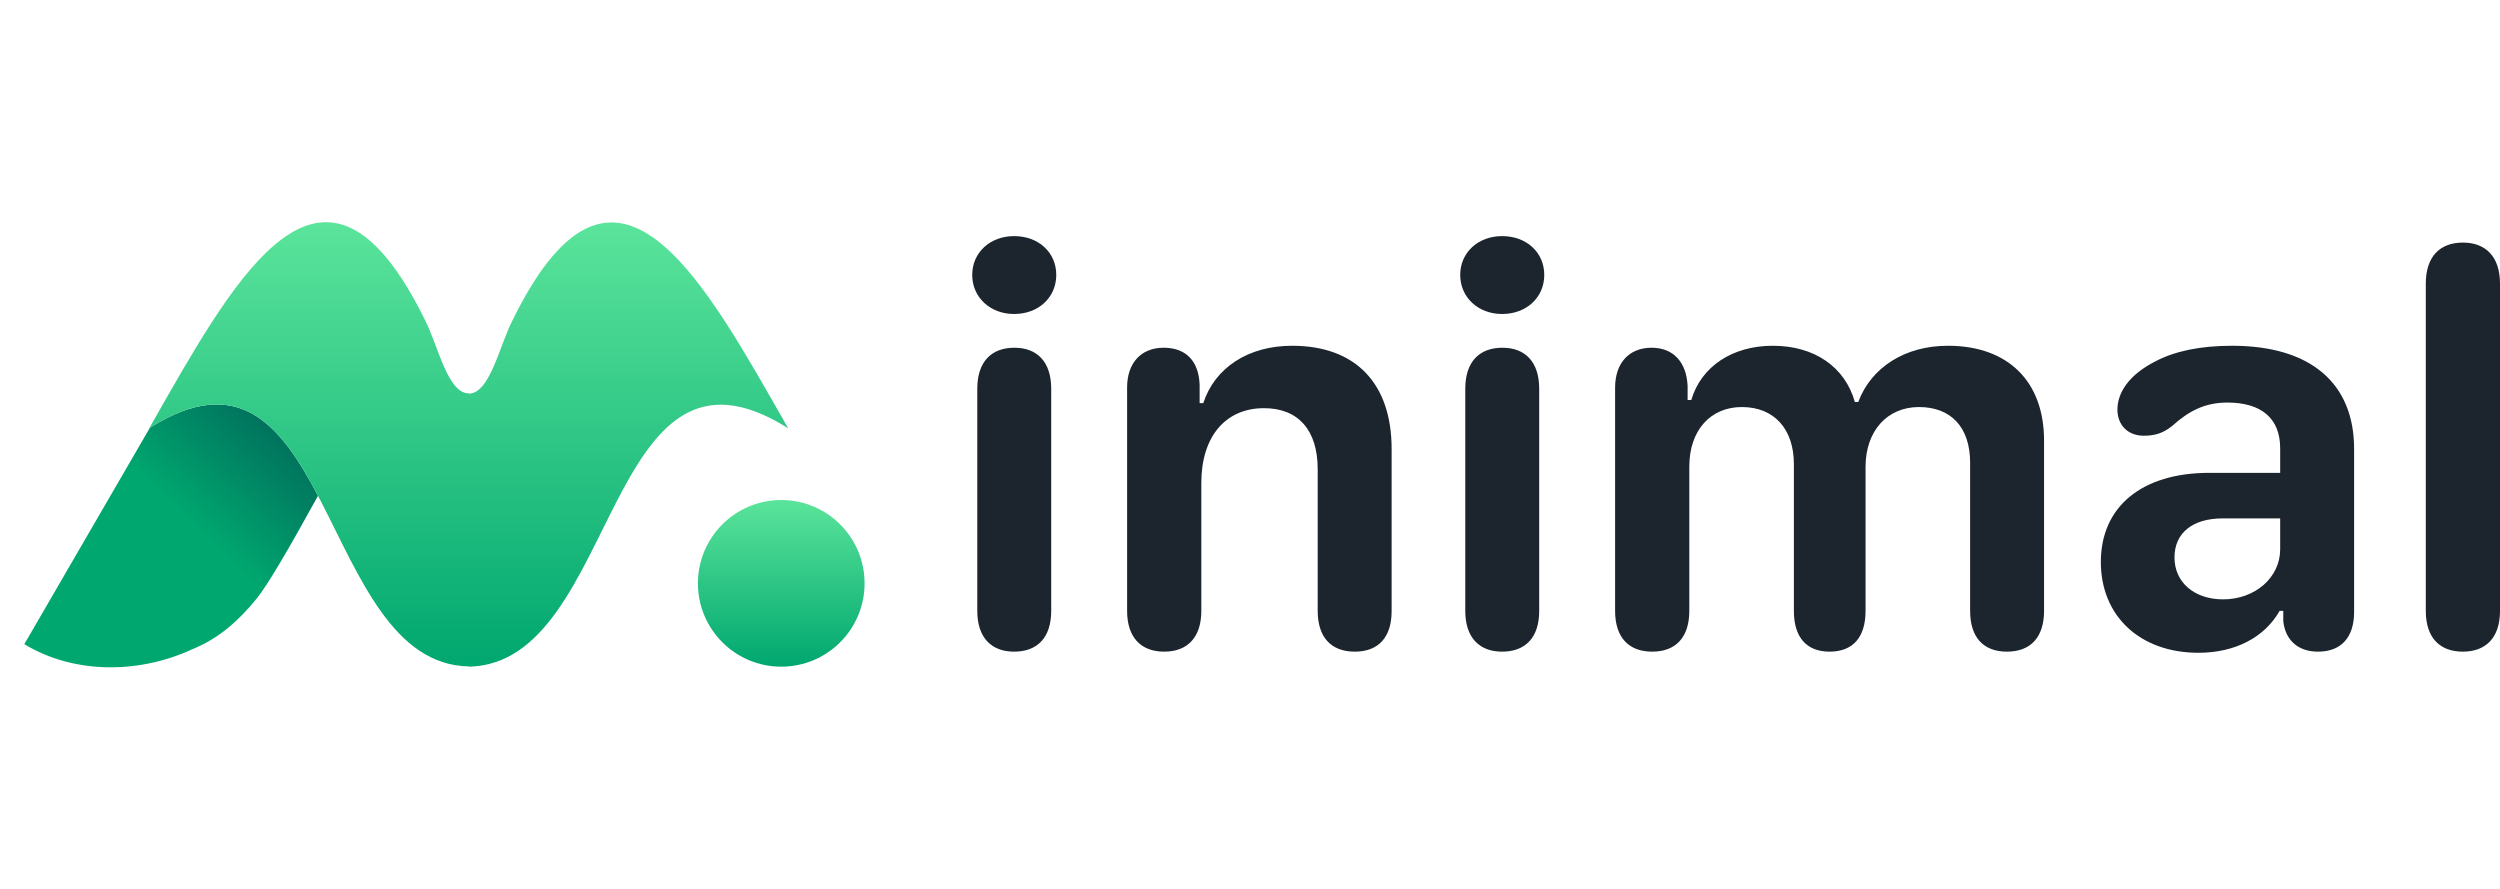
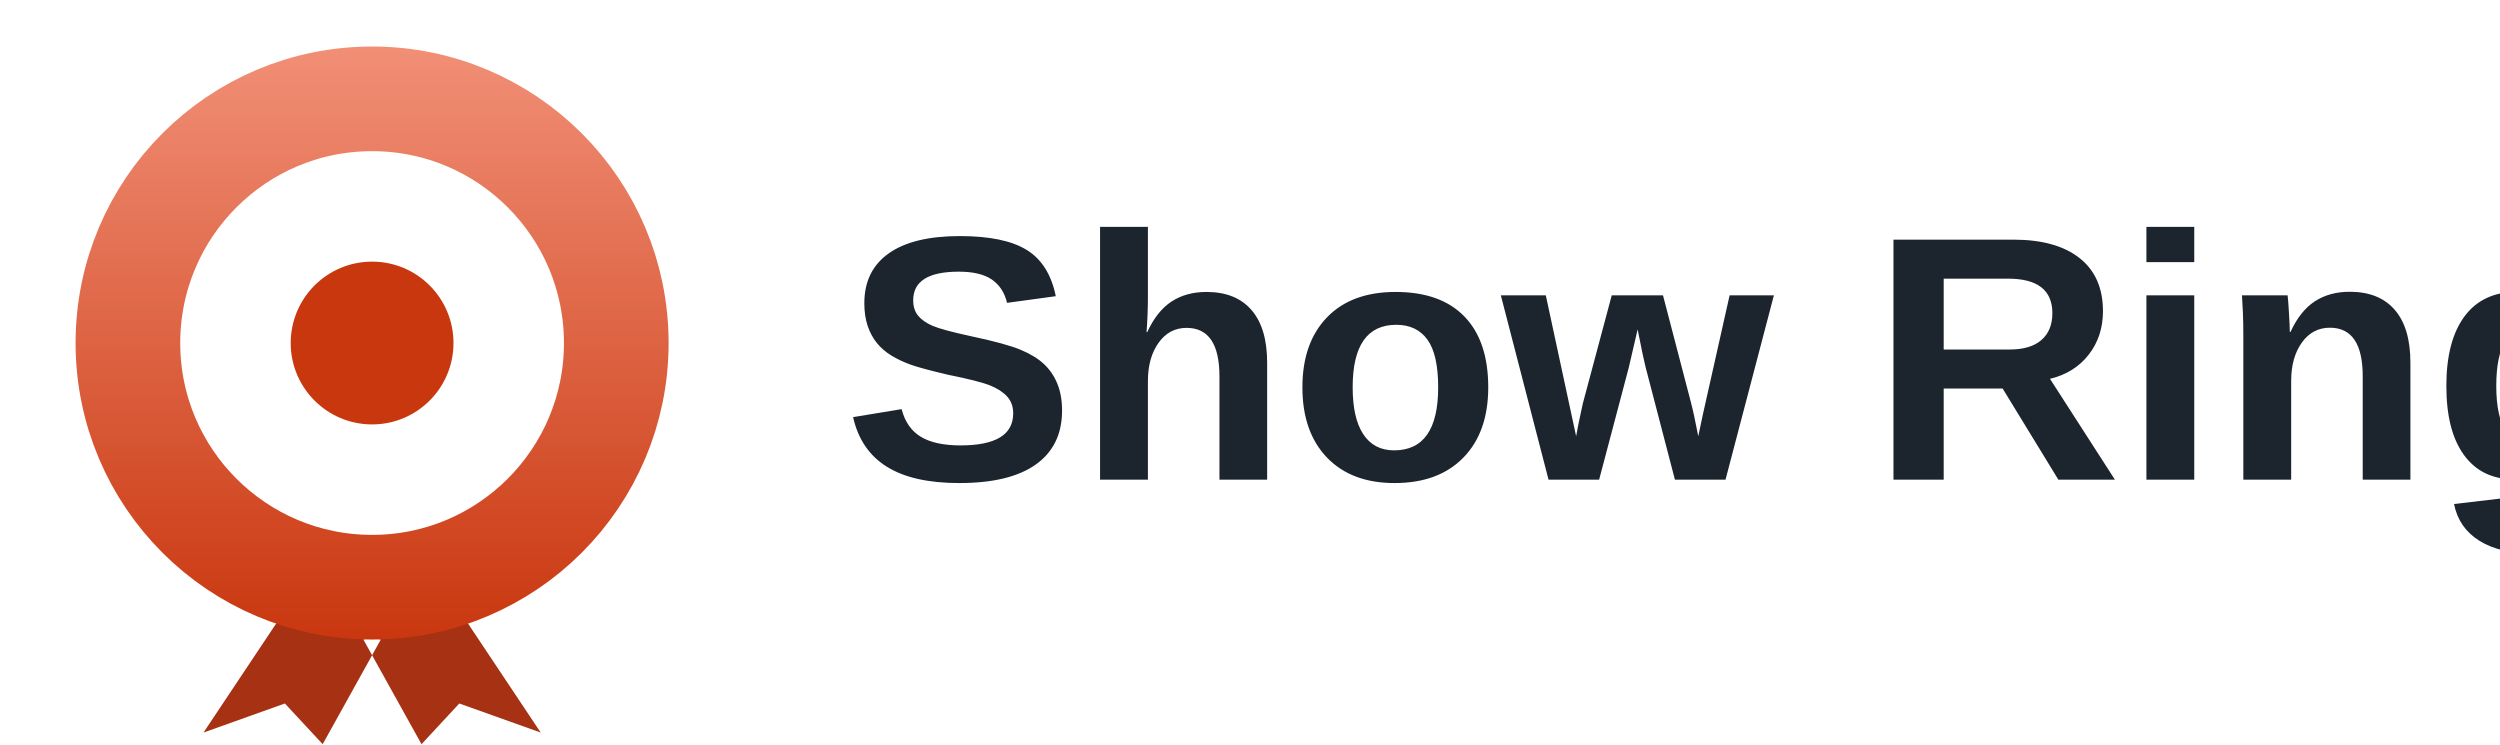
- <svg xmlns="http://www.w3.org/2000/svg" width="360" height="128" viewBox="0 0 360 128" fill="none">
-   <path d="M21.588 61.59C34.378 53.546 40.459 61.254 45.792 71.393C41.379 79.429 38.459 84.333 37.033 86.105C34.343 89.447 31.409 91.978 27.8 93.438C20.214 97.004 10.783 97.17 3.5 92.762L21.588 61.59Z" fill="url(#paint0_linear_4107_1209908)" />
-   <path fill-rule="evenodd" clip-rule="evenodd" d="M111.078 57.431C99.51 37.193 87.552 18.124 73.817 46.096C71.938 49.691 70.568 56.68 67.5 56.68V56.644C64.432 56.644 63.063 49.656 61.184 46.06C47.447 18.089 35.49 37.157 23.922 57.396C23.052 58.922 22.216 60.379 21.5 61.645C48.01 44.863 45.778 95.562 67.5 95.965V96C89.223 95.597 86.99 44.899 113.5 61.68C112.785 60.414 111.949 58.958 111.078 57.431" fill="url(#paint1_linear_4107_1209908)" />
-   <path fill-rule="evenodd" clip-rule="evenodd" d="M112.5 96C119.127 96 124.5 90.627 124.5 84C124.5 77.373 119.127 72 112.5 72C105.873 72 100.5 77.373 100.5 84C100.5 90.627 105.873 96 112.5 96" fill="url(#paint2_linear_4107_1209908)" />
-   <path fill-rule="evenodd" clip-rule="evenodd" d="M146.031 45.215C149.553 45.215 152.103 42.826 152.103 39.587C152.103 36.348 149.553 34 146.031 34C142.591 34 140 36.348 140 39.587C140 42.826 142.591 45.215 146.031 45.215ZM146.031 93.838C149.351 93.838 151.374 91.854 151.374 87.968V55.984C151.374 52.097 149.351 50.073 146.072 50.073C142.753 50.073 140.729 52.097 140.729 55.984V87.968C140.729 91.814 142.753 93.838 146.031 93.838ZM200.394 88.008C200.394 91.773 198.491 93.838 195.091 93.838C191.65 93.838 189.748 91.733 189.748 87.968V67.563C189.748 61.935 186.955 58.777 182.017 58.777C176.471 58.777 172.99 62.866 172.99 69.547V87.968C172.99 91.733 171.047 93.838 167.647 93.838C164.247 93.838 162.304 91.733 162.304 87.968V55.781C162.304 52.259 164.328 50.073 167.566 50.073C170.764 50.073 172.626 51.976 172.747 55.417V58.049H173.273C174.933 52.947 179.75 49.789 186.064 49.789C195.213 49.789 200.394 55.215 200.394 64.648V88.008ZM216.302 45.215C219.823 45.215 222.374 42.826 222.374 39.587C222.374 36.348 219.823 34 216.302 34C212.861 34 210.27 36.348 210.27 39.587C210.27 42.826 212.861 45.215 216.302 45.215ZM221.645 87.968C221.645 91.854 219.621 93.838 216.302 93.838C213.023 93.838 210.999 91.814 210.999 87.968V55.984C210.999 52.097 213.023 50.073 216.342 50.073C219.621 50.073 221.645 52.097 221.645 55.984V87.968ZM289.001 93.838C292.401 93.838 294.344 91.773 294.344 87.968V63.433C294.344 54.931 289.163 49.789 280.5 49.789C274.307 49.789 269.45 52.907 267.588 57.887H267.102C265.685 52.866 261.314 49.789 255.282 49.789C249.454 49.789 244.96 52.785 243.544 57.603H243.017V55.579C242.856 52.138 240.953 50.073 237.836 50.073C234.598 50.073 232.574 52.259 232.574 55.822V87.968C232.574 91.773 234.517 93.838 237.917 93.838C241.317 93.838 243.26 91.773 243.26 87.968V67.198C243.26 61.976 246.296 58.615 250.83 58.615C255.444 58.615 258.318 61.733 258.318 66.834V87.968C258.318 91.773 260.14 93.838 263.459 93.838C266.819 93.838 268.64 91.773 268.64 87.968V67.239C268.64 62.057 271.757 58.615 276.331 58.615C280.946 58.615 283.698 61.53 283.698 66.632V87.968C283.698 91.773 285.601 93.838 289.001 93.838ZM328.265 87.968C326.079 91.814 321.829 94 316.567 94C308.188 94 302.521 88.737 302.521 80.923C302.521 72.988 308.39 68.089 318.145 68.089H328.346V64.567C328.346 60.235 325.634 57.968 320.736 57.968C317.498 57.968 315.19 59.182 312.802 61.328C311.588 62.3 310.454 62.745 308.714 62.745C306.366 62.745 304.909 61.166 304.909 58.98C304.909 56.47 306.65 53.919 310.414 52.016C313.126 50.599 316.729 49.789 321.424 49.789C332.677 49.789 338.992 55.134 338.992 64.648V88.13C338.992 91.773 337.13 93.838 333.811 93.838C330.977 93.838 329.115 92.259 328.791 89.466V87.968H328.265ZM320.129 86.308C315.96 86.308 313.126 83.838 313.126 80.275C313.126 76.753 315.717 74.648 320.088 74.648H328.346V79.101C328.346 83.15 324.743 86.308 320.129 86.308ZM360 87.968C360 91.854 357.936 93.838 354.657 93.838C351.338 93.838 349.314 91.854 349.314 87.968V40.842C349.314 36.956 351.338 34.931 354.657 34.931C357.936 34.931 360 36.956 360 40.842V87.968Z" fill="#1C252E" />
+ <svg xmlns="http://www.w3.org/2000/svg" width="1720" height="512" viewBox="0 0 1720 512" fill="none">
  <defs>
-     <linearGradient id="paint0_linear_4107_1209908" x1="38" y1="41.947" x2="16.381" y2="64.906" gradientUnits="userSpaceOnUse">
-       <stop stop-color="#004B50" />
-       <stop offset="1" stop-color="#00A76F" />
-     </linearGradient>
-     <linearGradient id="paint1_linear_4107_1209908" x1="21.5" y1="32" x2="21.5" y2="96" gradientUnits="userSpaceOnUse">
-       <stop stop-color="#5BE49B" />
-       <stop offset="1" stop-color="#00A76F" />
-     </linearGradient>
-     <linearGradient id="paint2_linear_4107_1209908" x1="100.5" y1="72" x2="100.5" y2="96" gradientUnits="userSpaceOnUse">
-       <stop stop-color="#5BE49B" />
-       <stop offset="1" stop-color="#00A76F" />
+     <linearGradient id="ring" x1="256" y1="32" x2="256" y2="440" gradientUnits="userSpaceOnUse">
+       <stop stop-color="#F18F76" />
+       <stop offset="1" stop-color="#C9370F" />
    </linearGradient>
  </defs>
+   <path fill="#A73113" d="M196 420 L140 504 L196 484 L222 512 L262 440 Z M316 420 L372 504 L316 484 L290 512 L250 440 Z" />
+   <circle cx="256" cy="236" r="168" stroke="url(#ring)" stroke-width="72" fill="none" />
+   <circle cx="256" cy="236" r="56" fill="#C9370F" />
+   <text x="580" y="330" textLength="1100" lengthAdjust="spacingAndGlyphs" fill="#1C252E" font-size="240" font-weight="800" font-family="Onest, Arial, sans-serif">Show Ring</text>
</svg>
